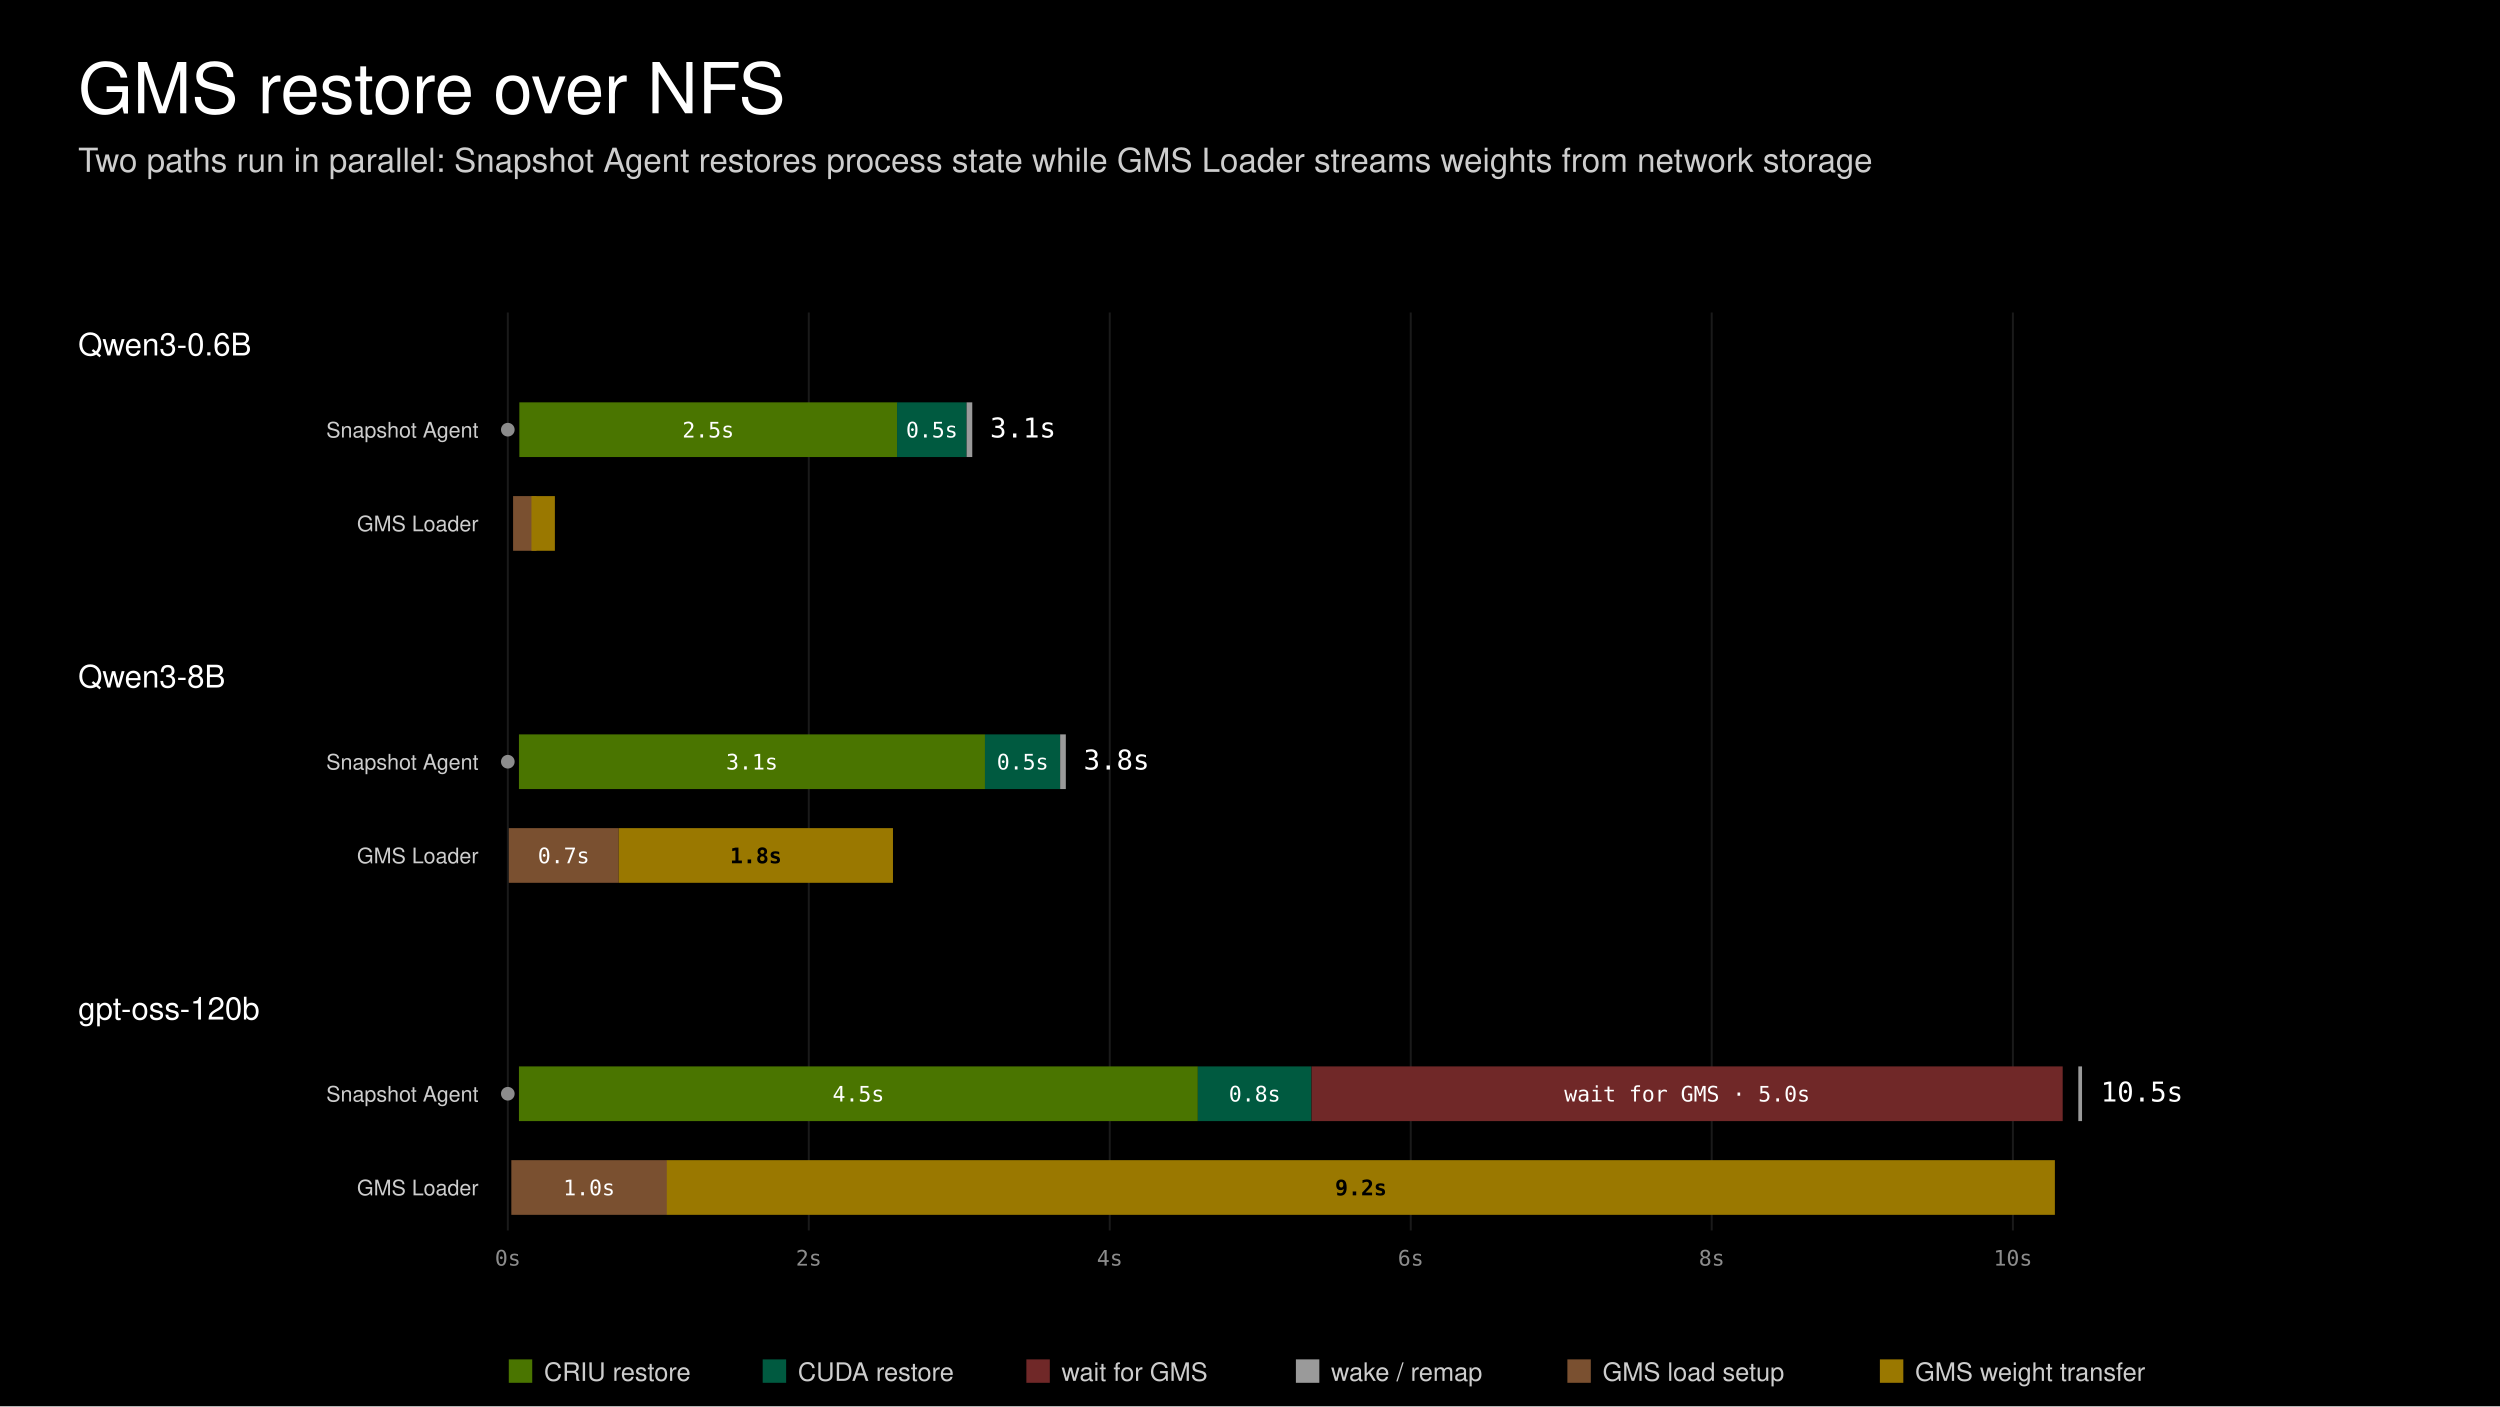
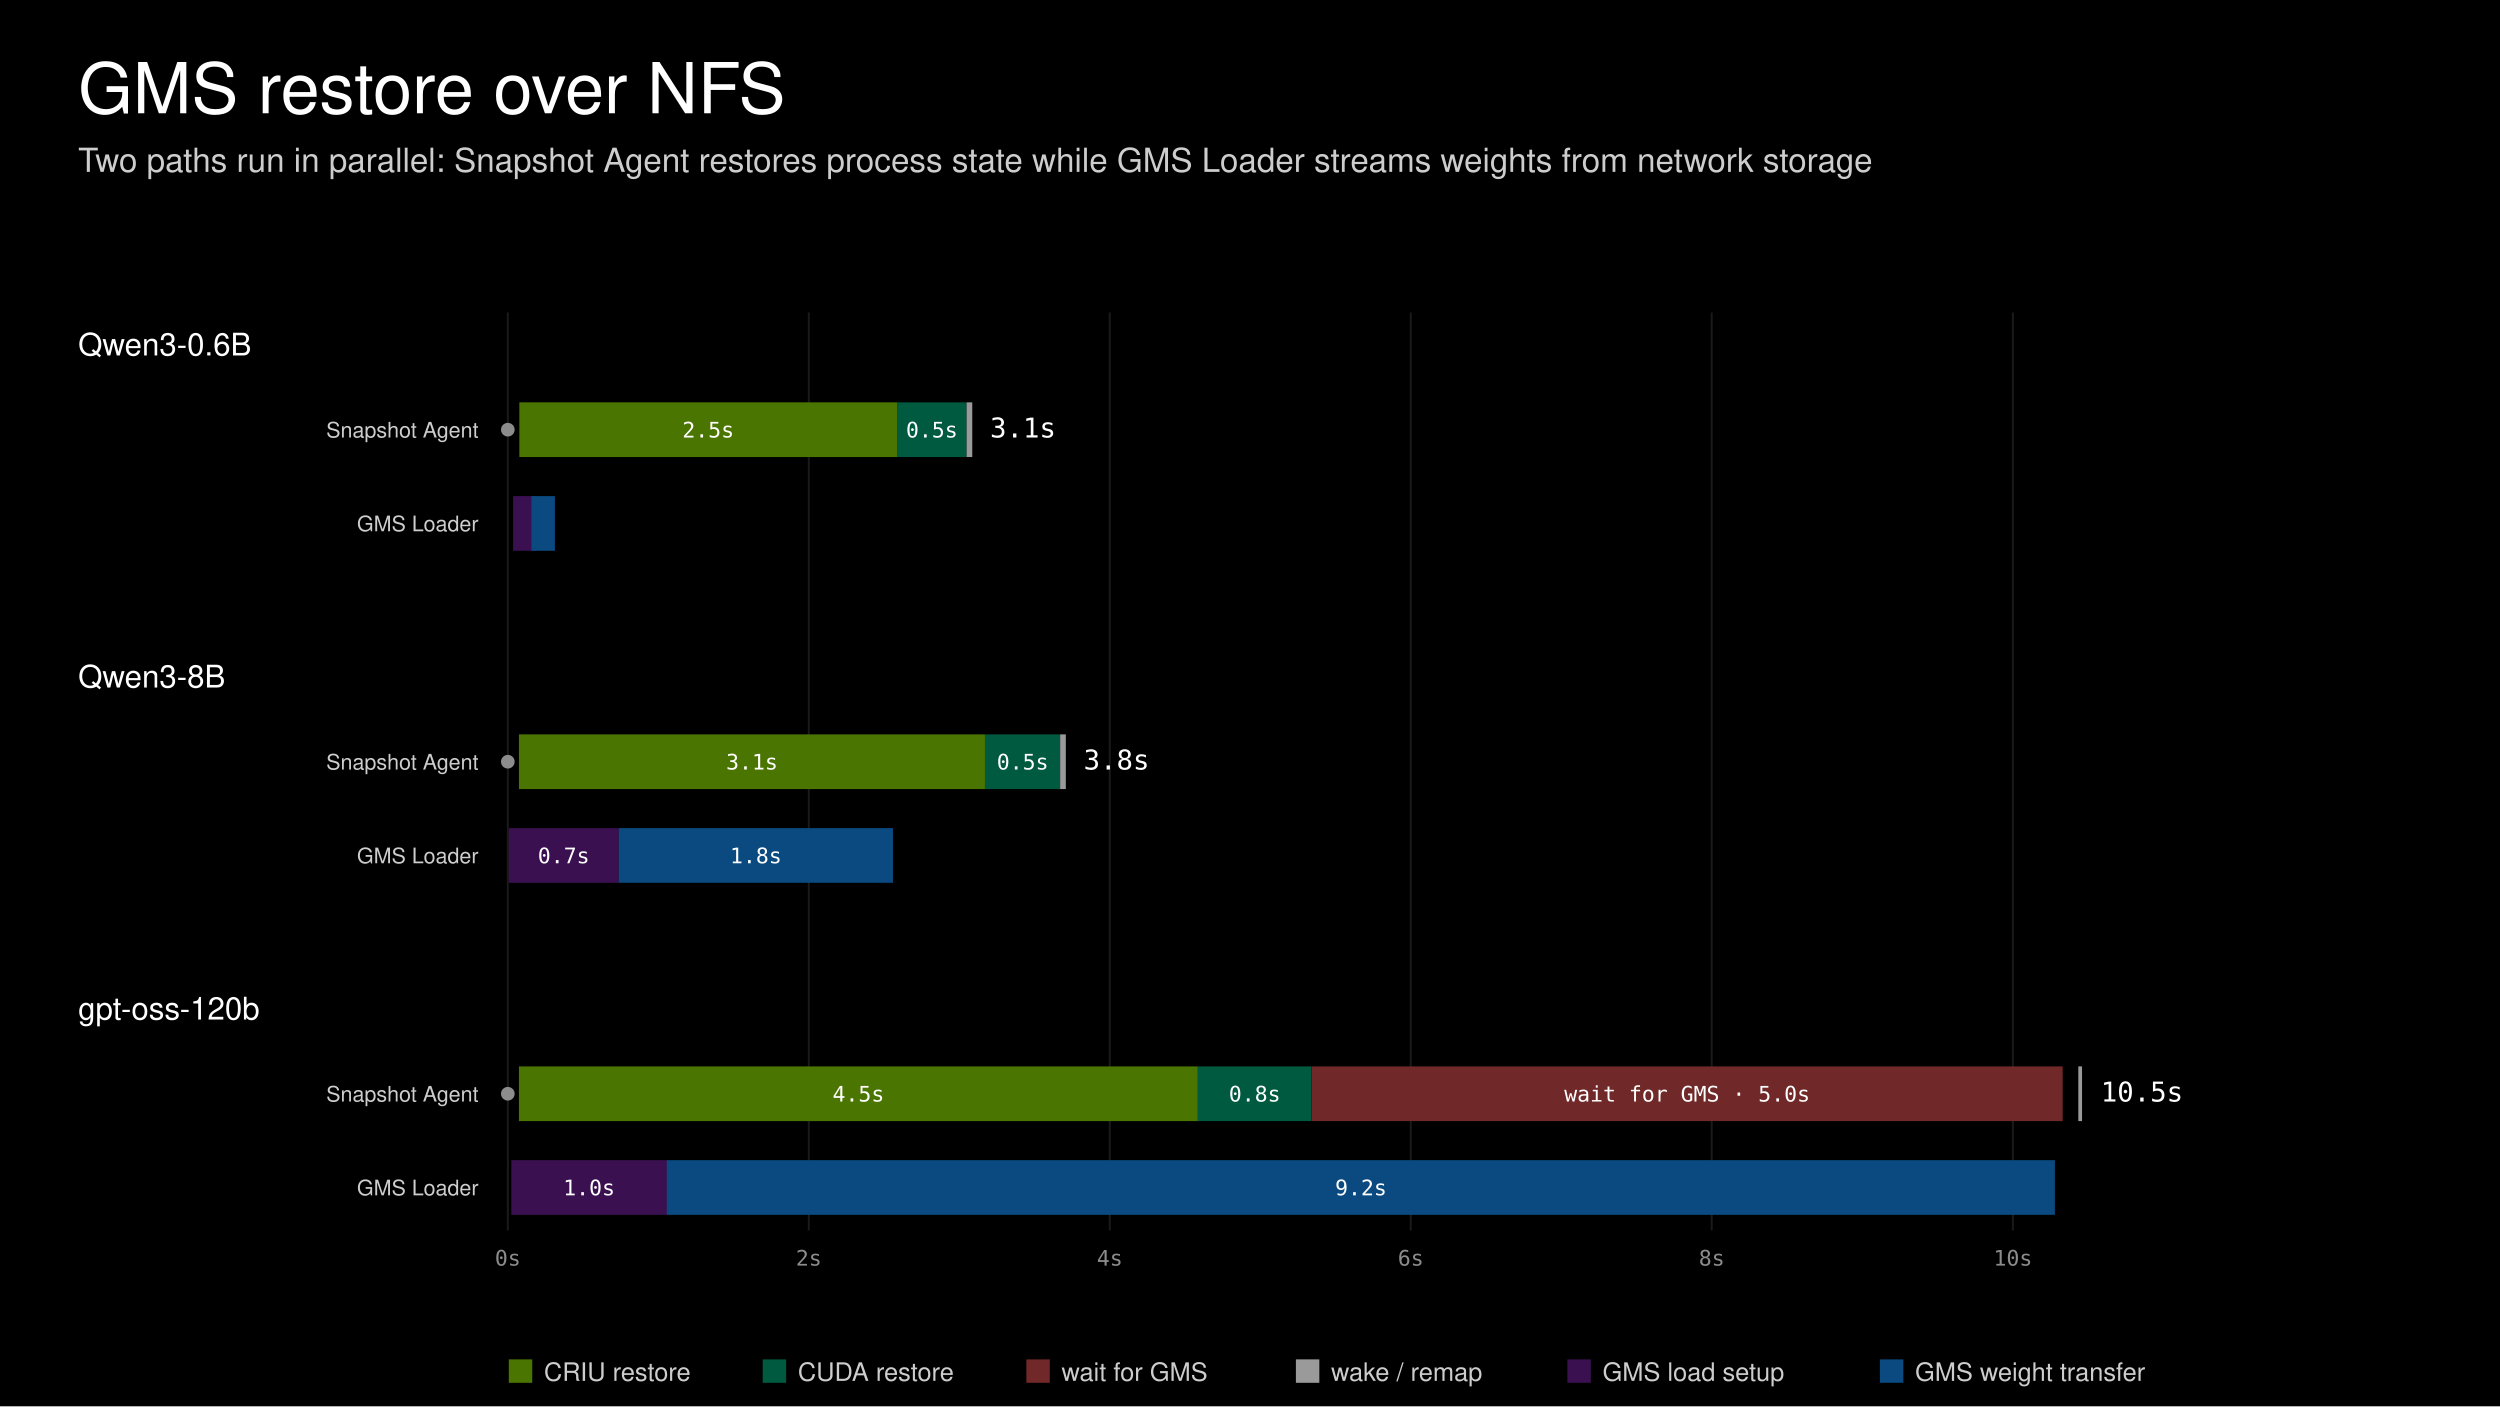
<svg xmlns="http://www.w3.org/2000/svg" width="1280" height="720" viewBox="0 0 1280 720">
  <rect width="1280" height="720" fill="#000000" />
  <style>
  .title { font-family: "Helvetica Neue", Helvetica, Geist, Arial, sans-serif; font-size: 36px; font-weight: 300; fill: #ffffff; }
  .subtitle { font-family: "Helvetica Neue", Helvetica, Geist, Arial, sans-serif; font-size: 17px; font-weight: 300; fill: #cdcdcd; }
  .model { font-family: Geist, "Helvetica Neue", Helvetica, Arial, sans-serif; font-size: 16px; font-weight: 500; fill: #ffffff; }
  .lane-label { font-family: Geist, "Helvetica Neue", Helvetica, Arial, sans-serif; font-size: 11px; font-weight: 400; fill: #cdcdcd; }
  .num { font-family: "Geist Mono", "SF Mono", Menlo, Consolas, monospace; font-size: 11px; font-weight: 500; fill: #ffffff; }
  .num-on-green { font-family: "Geist Mono", "SF Mono", Menlo, Consolas, monospace; font-size: 11px; font-weight: 600; fill: #000000; }
  .num-small { font-family: "Geist Mono", "SF Mono", Menlo, Consolas, monospace; font-size: 10px; font-weight: 400; fill: #cdcdcd; }
  .total { font-family: "Geist Mono", "SF Mono", Menlo, Consolas, monospace; font-size: 14px; font-weight: 500; fill: #ffffff; }
  .axis { font-family: "Geist Mono", "SF Mono", Menlo, Consolas, monospace; font-size: 11px; font-weight: 400; fill: #8c8c8c; }
  .legend { font-family: Geist, "Helvetica Neue", Helvetica, Arial, sans-serif; font-size: 13px; font-weight: 400; fill: #cdcdcd; }
</style>
  <text class="title" x="40" y="58">GMS restore over NFS</text>
  <text class="subtitle" x="40" y="88">Two paths run in parallel: Snapshot Agent restores process state while GMS Loader streams weights from network storage</text>
  <line x1="260.0" y1="160" x2="260.0" y2="630" stroke="#1a1a1a" stroke-width="1" />
  <text class="axis" x="260.0" y="648" text-anchor="middle">0s</text>
  <line x1="414.1" y1="160" x2="414.1" y2="630" stroke="#1a1a1a" stroke-width="1" />
  <text class="axis" x="414.1" y="648" text-anchor="middle">2s</text>
  <line x1="568.2" y1="160" x2="568.2" y2="630" stroke="#1a1a1a" stroke-width="1" />
  <text class="axis" x="568.2" y="648" text-anchor="middle">4s</text>
  <line x1="722.3" y1="160" x2="722.3" y2="630" stroke="#1a1a1a" stroke-width="1" />
  <text class="axis" x="722.3" y="648" text-anchor="middle">6s</text>
  <line x1="876.4" y1="160" x2="876.4" y2="630" stroke="#1a1a1a" stroke-width="1" />
  <text class="axis" x="876.4" y="648" text-anchor="middle">8s</text>
  <line x1="1030.6" y1="160" x2="1030.6" y2="630" stroke="#1a1a1a" stroke-width="1" />
  <text class="axis" x="1030.6" y="648" text-anchor="middle">10s</text>
  <text class="model" x="40" y="182">Qwen3-0.6B</text>
  <text class="lane-label" x="245" y="224.0" text-anchor="end">Snapshot Agent</text>
  <text class="lane-label" x="245" y="272.0" text-anchor="end">GMS Loader</text>
-   <rect x="262.7" y="254" width="12.0" height="28" fill="#7a5030" />
-   <rect x="272.1" y="254" width="12.0" height="28" fill="#9a7800" />
+   <rect x="262.7" y="254" width="12.0" height="28" fill="#3a1050" />
+   <rect x="272.1" y="254" width="12.0" height="28" fill="#0a4a80" />
  <circle cx="260.0" cy="220.0" r="3.5" fill="#8c8c8c" />
  <rect x="265.9" y="206" width="193.5" height="28" fill="#4a7500" />
  <text class="num" x="362.6" y="224.0" text-anchor="middle">2.5s</text>
  <rect x="459.3" y="206" width="35.6" height="28" fill="#005a40" />
  <text class="num" x="477.1" y="224.0" text-anchor="middle">0.5s</text>
  <rect x="494.9" y="206" width="2.9" height="28" fill="#9a9a9a" />
  <text class="total" x="506.9" y="224.0">3.1s</text>
  <text class="model" x="40" y="352">Qwen3-8B</text>
  <text class="lane-label" x="245" y="394.0" text-anchor="end">Snapshot Agent</text>
  <text class="lane-label" x="245" y="442.0" text-anchor="end">GMS Loader</text>
-   <rect x="260.5" y="424" width="56.3" height="28" fill="#7a5030" />
+   <rect x="260.5" y="424" width="56.3" height="28" fill="#3a1050" />
  <text class="num" x="288.6" y="442.0" text-anchor="middle">0.7s</text>
-   <rect x="316.8" y="424" width="140.4" height="28" fill="#9a7800" />
-   <text class="num-on-green" x="387.0" y="442.0" text-anchor="middle">1.8s</text>
+   <rect x="316.8" y="424" width="140.4" height="28" fill="#0a4a80" />
+   <text class="num" x="387.0" y="442.0" text-anchor="middle">1.8s</text>
  <circle cx="260.0" cy="390.0" r="3.5" fill="#8c8c8c" />
  <rect x="265.7" y="376" width="238.6" height="28" fill="#4a7500" />
  <text class="num" x="385.0" y="394.0" text-anchor="middle">3.1s</text>
  <rect x="504.3" y="376" width="38.5" height="28" fill="#005a40" />
  <text class="num" x="523.6" y="394.0" text-anchor="middle">0.5s</text>
  <rect x="542.8" y="376" width="2.9" height="28" fill="#9a9a9a" />
  <text class="total" x="554.8" y="394.0">3.8s</text>
  <text class="model" x="40" y="522">gpt-oss-120b</text>
  <text class="lane-label" x="245" y="564.0" text-anchor="end">Snapshot Agent</text>
  <text class="lane-label" x="245" y="612.0" text-anchor="end">GMS Loader</text>
-   <rect x="261.8" y="594" width="79.7" height="28" fill="#7a5030" />
+   <rect x="261.8" y="594" width="79.7" height="28" fill="#3a1050" />
  <text class="num" x="301.6" y="612.0" text-anchor="middle">1.0s</text>
-   <rect x="341.4" y="594" width="710.7" height="28" fill="#9a7800" />
-   <text class="num-on-green" x="696.8" y="612.0" text-anchor="middle">9.2s</text>
+   <rect x="341.4" y="594" width="710.7" height="28" fill="#0a4a80" />
+   <text class="num" x="696.8" y="612.0" text-anchor="middle">9.2s</text>
  <circle cx="260.0" cy="560.0" r="3.5" fill="#8c8c8c" />
  <rect x="265.7" y="546" width="347.6" height="28" fill="#4a7500" />
  <text class="num" x="439.5" y="564.0" text-anchor="middle">4.5s</text>
  <rect x="613.3" y="546" width="58.1" height="28" fill="#005a40" />
  <text class="num" x="642.4" y="564.0" text-anchor="middle">0.8s</text>
  <rect x="671.5" y="546" width="384.6" height="28" fill="#702828" />
  <text class="num" x="863.8" y="564.0" text-anchor="middle">wait for GMS · 5.0s</text>
  <rect x="1064.1" y="546" width="1.9" height="28" fill="#9a9a9a" />
  <text class="total" x="1075.6" y="564.0">10.5s</text>
  <rect x="260.5" y="696" width="12" height="12" fill="#4a7500" />
  <text class="legend" x="278.5" y="707">CRIU restore</text>
  <rect x="390.5" y="696" width="12" height="12" fill="#005a40" />
  <text class="legend" x="408.5" y="707">CUDA restore</text>
  <rect x="525.5" y="696" width="12" height="12" fill="#702828" />
  <text class="legend" x="543.5" y="707">wait for GMS</text>
  <rect x="663.5" y="696" width="12" height="12" fill="#9a9a9a" />
  <text class="legend" x="681.5" y="707">wake / remap</text>
-   <rect x="802.5" y="696" width="12" height="12" fill="#7a5030" />
+   <rect x="802.5" y="696" width="12" height="12" fill="#3a1050" />
  <text class="legend" x="820.5" y="707">GMS load setup</text>
-   <rect x="962.5" y="696" width="12" height="12" fill="#9a7800" />
+   <rect x="962.5" y="696" width="12" height="12" fill="#0a4a80" />
  <text class="legend" x="980.5" y="707">GMS weight transfer</text>
</svg>
